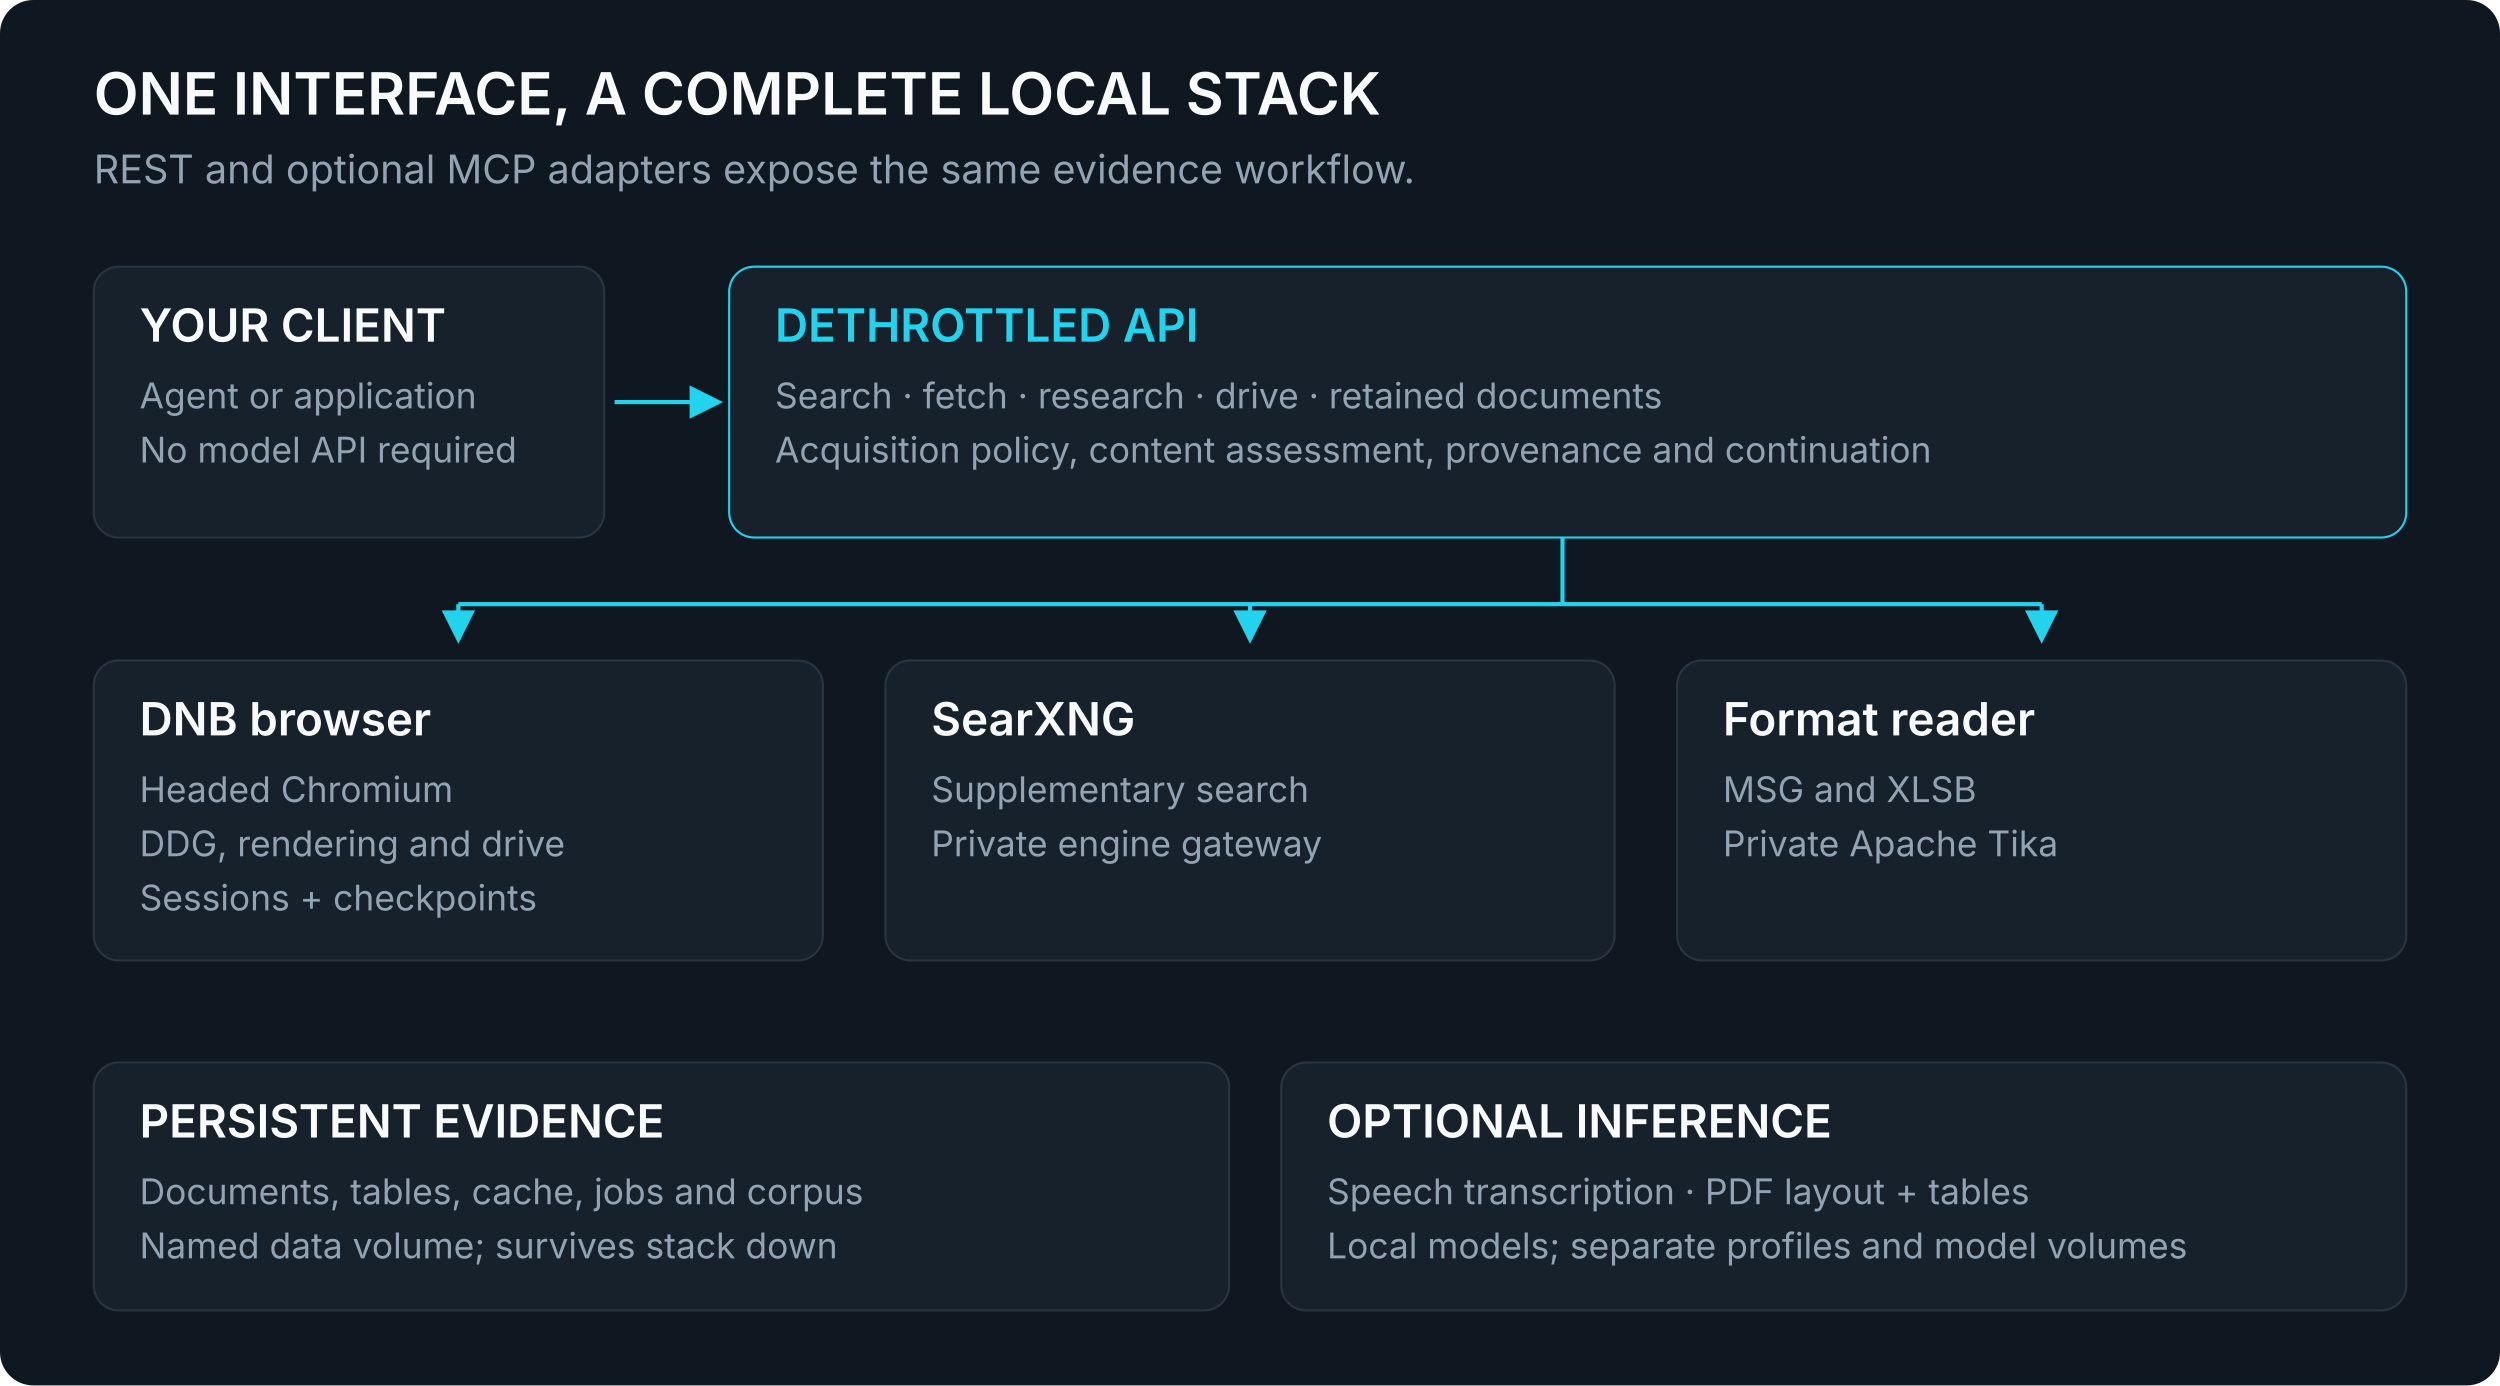
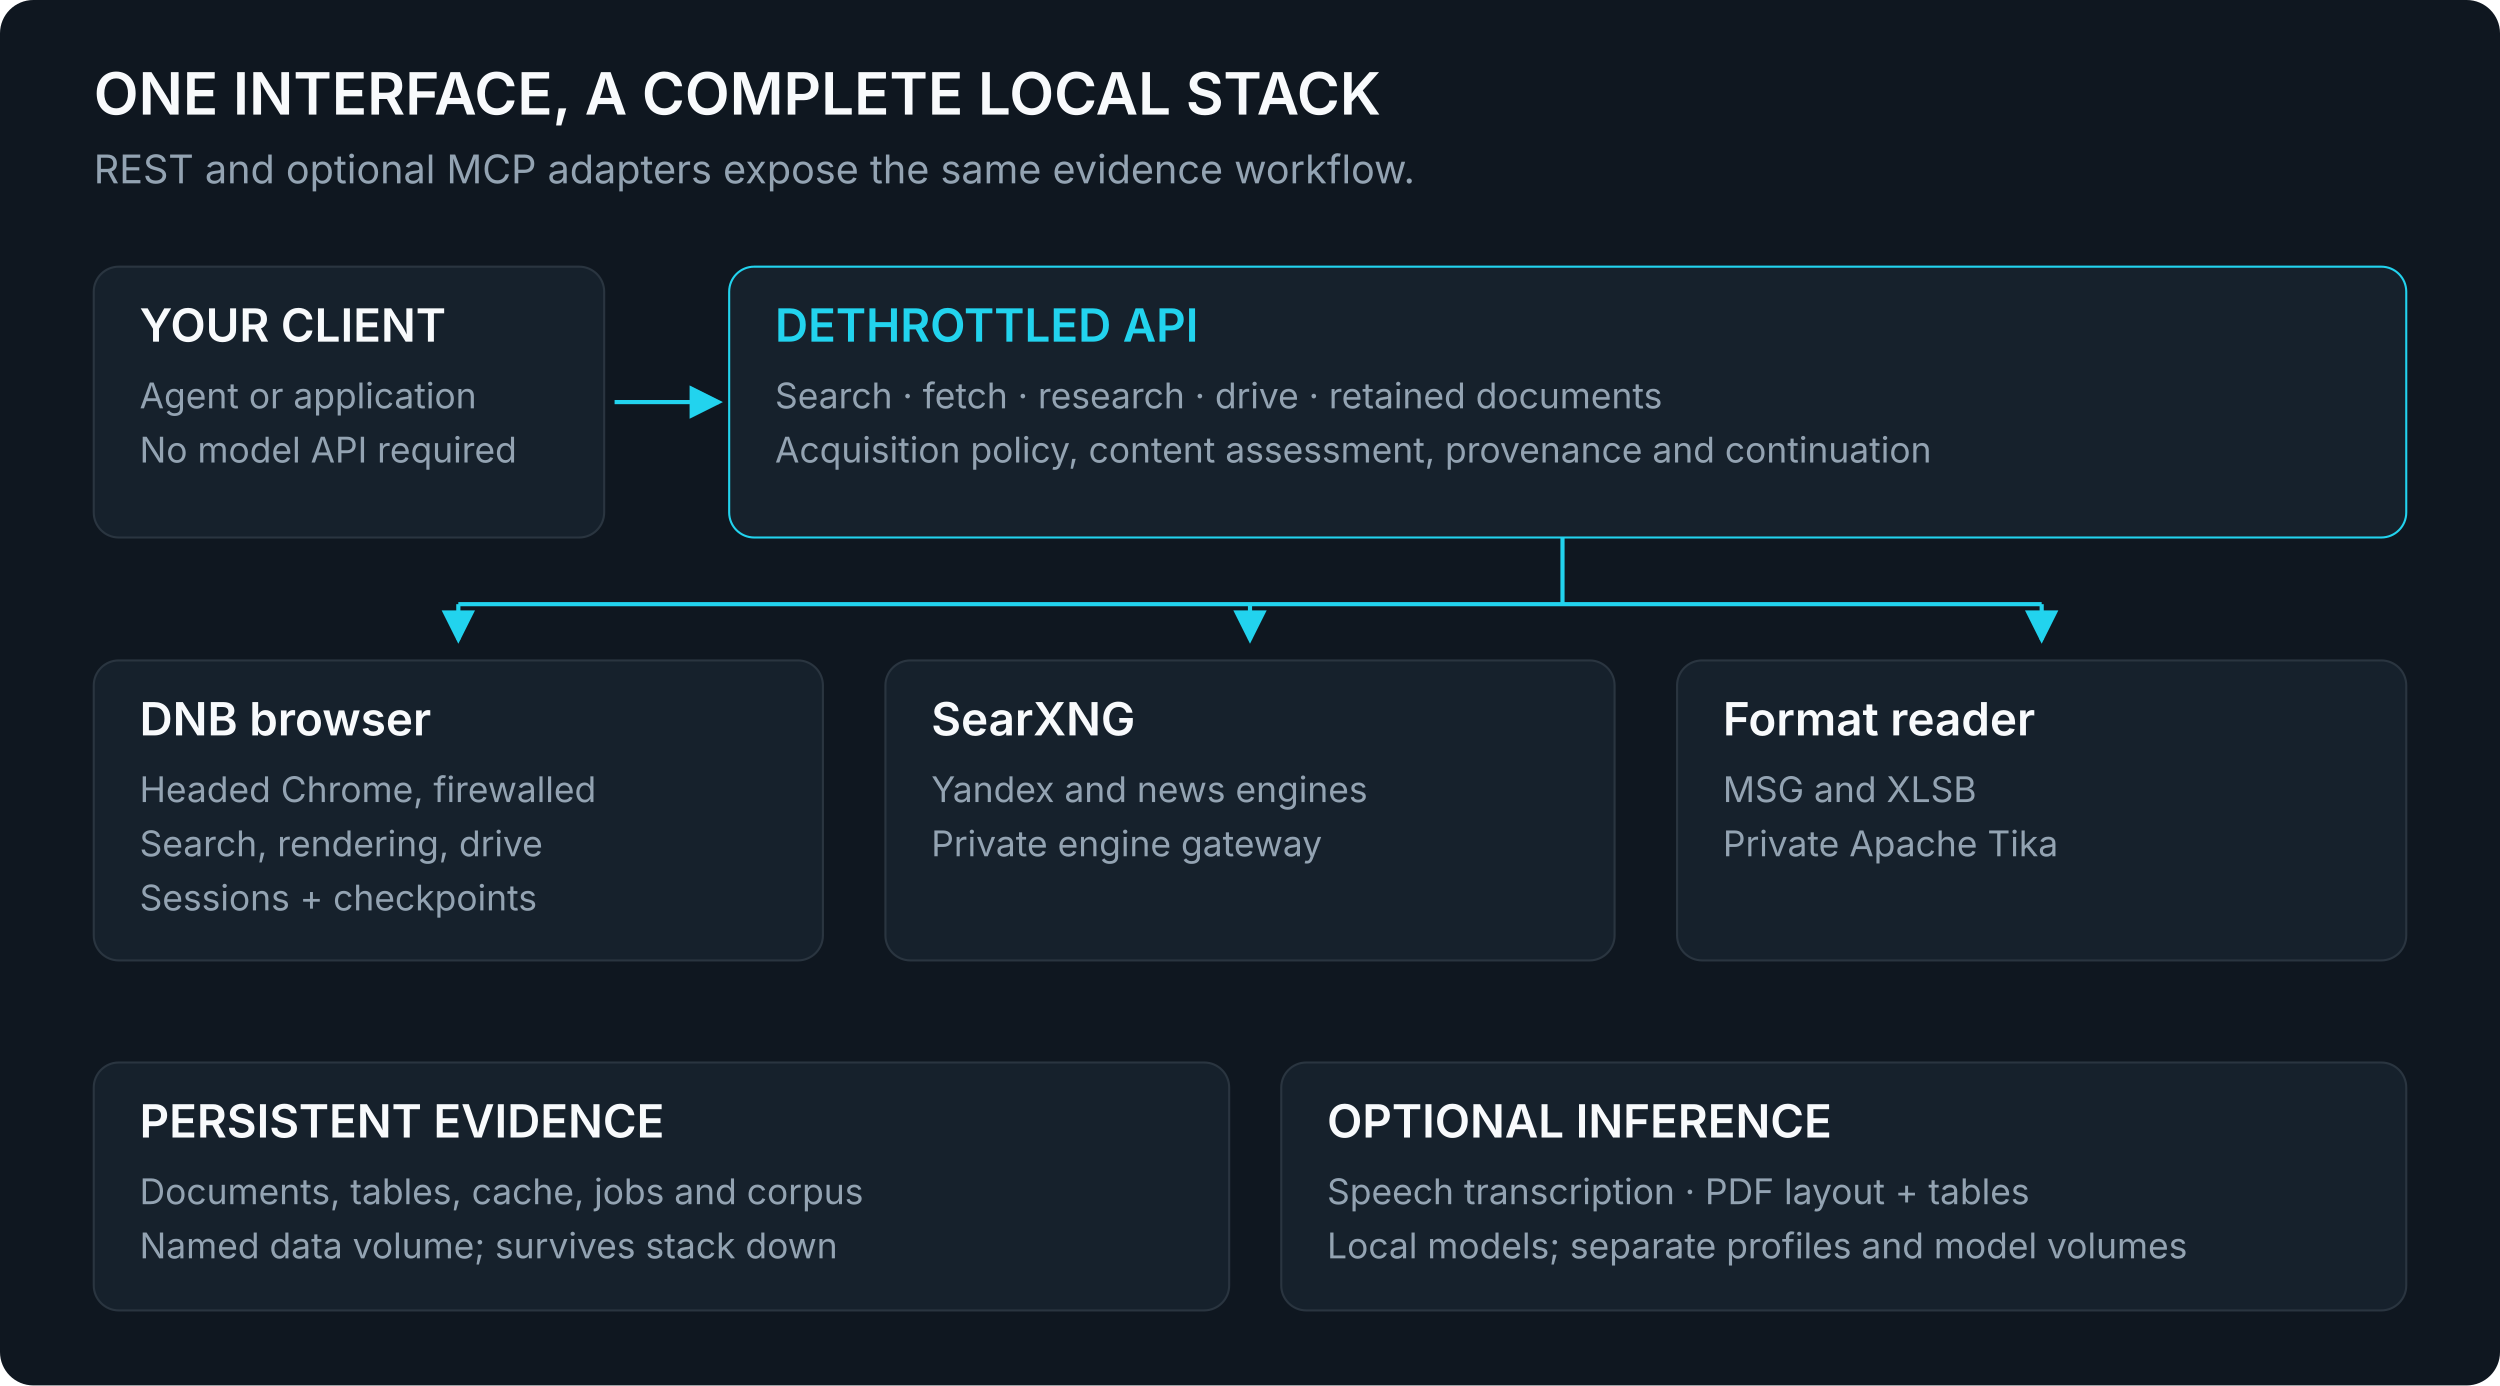
<svg xmlns="http://www.w3.org/2000/svg" width="1200" height="665" viewBox="0 0 1200 665" role="img" aria-labelledby="title">
  <defs>
    <marker id="arrow" markerWidth="8" markerHeight="8" refX="7" refY="4" orient="auto">
      <path d="M0,0 L8,4 L0,8" fill="#22D3EE" />
    </marker>
    <pattern id="grid" width="40" height="40" patternUnits="userSpaceOnUse">
      <path d="M40 0H0V40" fill="none" stroke="#2A3540" stroke-opacity=".22" />
    </pattern>
  </defs>
  <rect width="1200" height="665" rx="16" fill="#0F1720" />
  <g font-family="Inter,DejaVu Sans,Arial,sans-serif">
    <text x="45" y="55" fill="#F8FAFC" font-size="28" font-weight="600">ONE INTERFACE, A COMPLETE LOCAL STACK</text>
    <text x="45" y="88" fill="#93A3B2" font-size="19" font-weight="400">REST and optional MCP adapters expose the same evidence workflow.</text>
    <rect x="45" y="128" width="245" height="130" rx="12" fill="#16212C" stroke="#2A3540" />
    <text x="67" y="164" fill="#F8FAFC" font-size="22" font-weight="600">YOUR CLIENT</text>
    <text x="67" y="196" fill="#93A3B2" font-size="17" font-weight="400">Agent or application</text>
    <text x="67" y="222" fill="#93A3B2" font-size="17" font-weight="400">No model API required</text>
    <rect x="350" y="128" width="805" height="130" rx="12" fill="#16212C" stroke="#22D3EE" />
    <text x="372" y="164" fill="#22D3EE" font-size="22" font-weight="600">DETHROTTLED API</text>
    <text x="372" y="196" fill="#93A3B2" font-size="17" font-weight="400">Search · fetch · research · drive · retained documents</text>
    <text x="372" y="222" fill="#93A3B2" font-size="17" font-weight="400">Acquisition policy, content assessment, provenance and continuation</text>
    <path d="M295,193 L345,193" fill="none" stroke="#22D3EE" stroke-width="2" marker-end="url(#arrow)" />
    <path d="M750 258 V290 H220 M750 290 H980" stroke="#22D3EE" stroke-width="2" fill="none" />
    <path d="M220,290 L220,307" fill="none" stroke="#22D3EE" stroke-width="2" marker-end="url(#arrow)" />
    <rect x="45" y="317" width="350" height="144" rx="12" fill="#16212C" stroke="#2A3540" />
    <text x="67" y="353" fill="#F8FAFC" font-size="22" font-weight="600">DNB browser</text>
-     <text x="67" y="385" fill="#93A3B2" font-size="17" font-weight="400">Headed Chromium</text>
-     <text x="67" y="411" fill="#93A3B2" font-size="17" font-weight="400">DDG, rendering and drive</text>
+     <text x="67" y="385" fill="#93A3B2" font-size="17" font-weight="400">Headed Chrome, firewalled</text>
+     <text x="67" y="411" fill="#93A3B2" font-size="17" font-weight="400">Search, rendering, drive</text>
    <text x="67" y="437" fill="#93A3B2" font-size="17" font-weight="400">Sessions + checkpoints</text>
    <path d="M600,290 L600,307" fill="none" stroke="#22D3EE" stroke-width="2" marker-end="url(#arrow)" />
    <rect x="425" y="317" width="350" height="144" rx="12" fill="#16212C" stroke="#2A3540" />
    <text x="447" y="353" fill="#F8FAFC" font-size="22" font-weight="600">SearXNG</text>
-     <text x="447" y="385" fill="#93A3B2" font-size="17" font-weight="400">Supplementary search</text>
+     <text x="447" y="385" fill="#93A3B2" font-size="17" font-weight="400">Yandex and news engines</text>
    <text x="447" y="411" fill="#93A3B2" font-size="17" font-weight="400">Private engine gateway</text>
    <path d="M980,290 L980,307" fill="none" stroke="#22D3EE" stroke-width="2" marker-end="url(#arrow)" />
    <rect x="805" y="317" width="350" height="144" rx="12" fill="#16212C" stroke="#2A3540" />
    <text x="827" y="353" fill="#F8FAFC" font-size="22" font-weight="600">Format reader</text>
    <text x="827" y="385" fill="#93A3B2" font-size="17" font-weight="400">MSG and XLSB</text>
    <text x="827" y="411" fill="#93A3B2" font-size="17" font-weight="400">Private Apache Tika</text>
    <rect x="45" y="510" width="545" height="119" rx="12" fill="#16212C" stroke="#2A3540" />
    <text x="67" y="546" fill="#F8FAFC" font-size="22" font-weight="600">PERSISTENT EVIDENCE</text>
    <text x="67" y="578" fill="#93A3B2" font-size="17" font-weight="400">Documents, tables, cache, jobs and corpus</text>
    <text x="67" y="604" fill="#93A3B2" font-size="17" font-weight="400">Named data volume; survives stack down</text>
    <rect x="615" y="510" width="540" height="119" rx="12" fill="#16212C" stroke="#2A3540" />
    <text x="637" y="546" fill="#F8FAFC" font-size="22" font-weight="600">OPTIONAL INFERENCE</text>
    <text x="637" y="578" fill="#93A3B2" font-size="17" font-weight="400">Speech transcription · PDF layout + tables</text>
    <text x="637" y="604" fill="#93A3B2" font-size="17" font-weight="400">Local models; separate profiles and model volumes</text>
  </g>
</svg>
